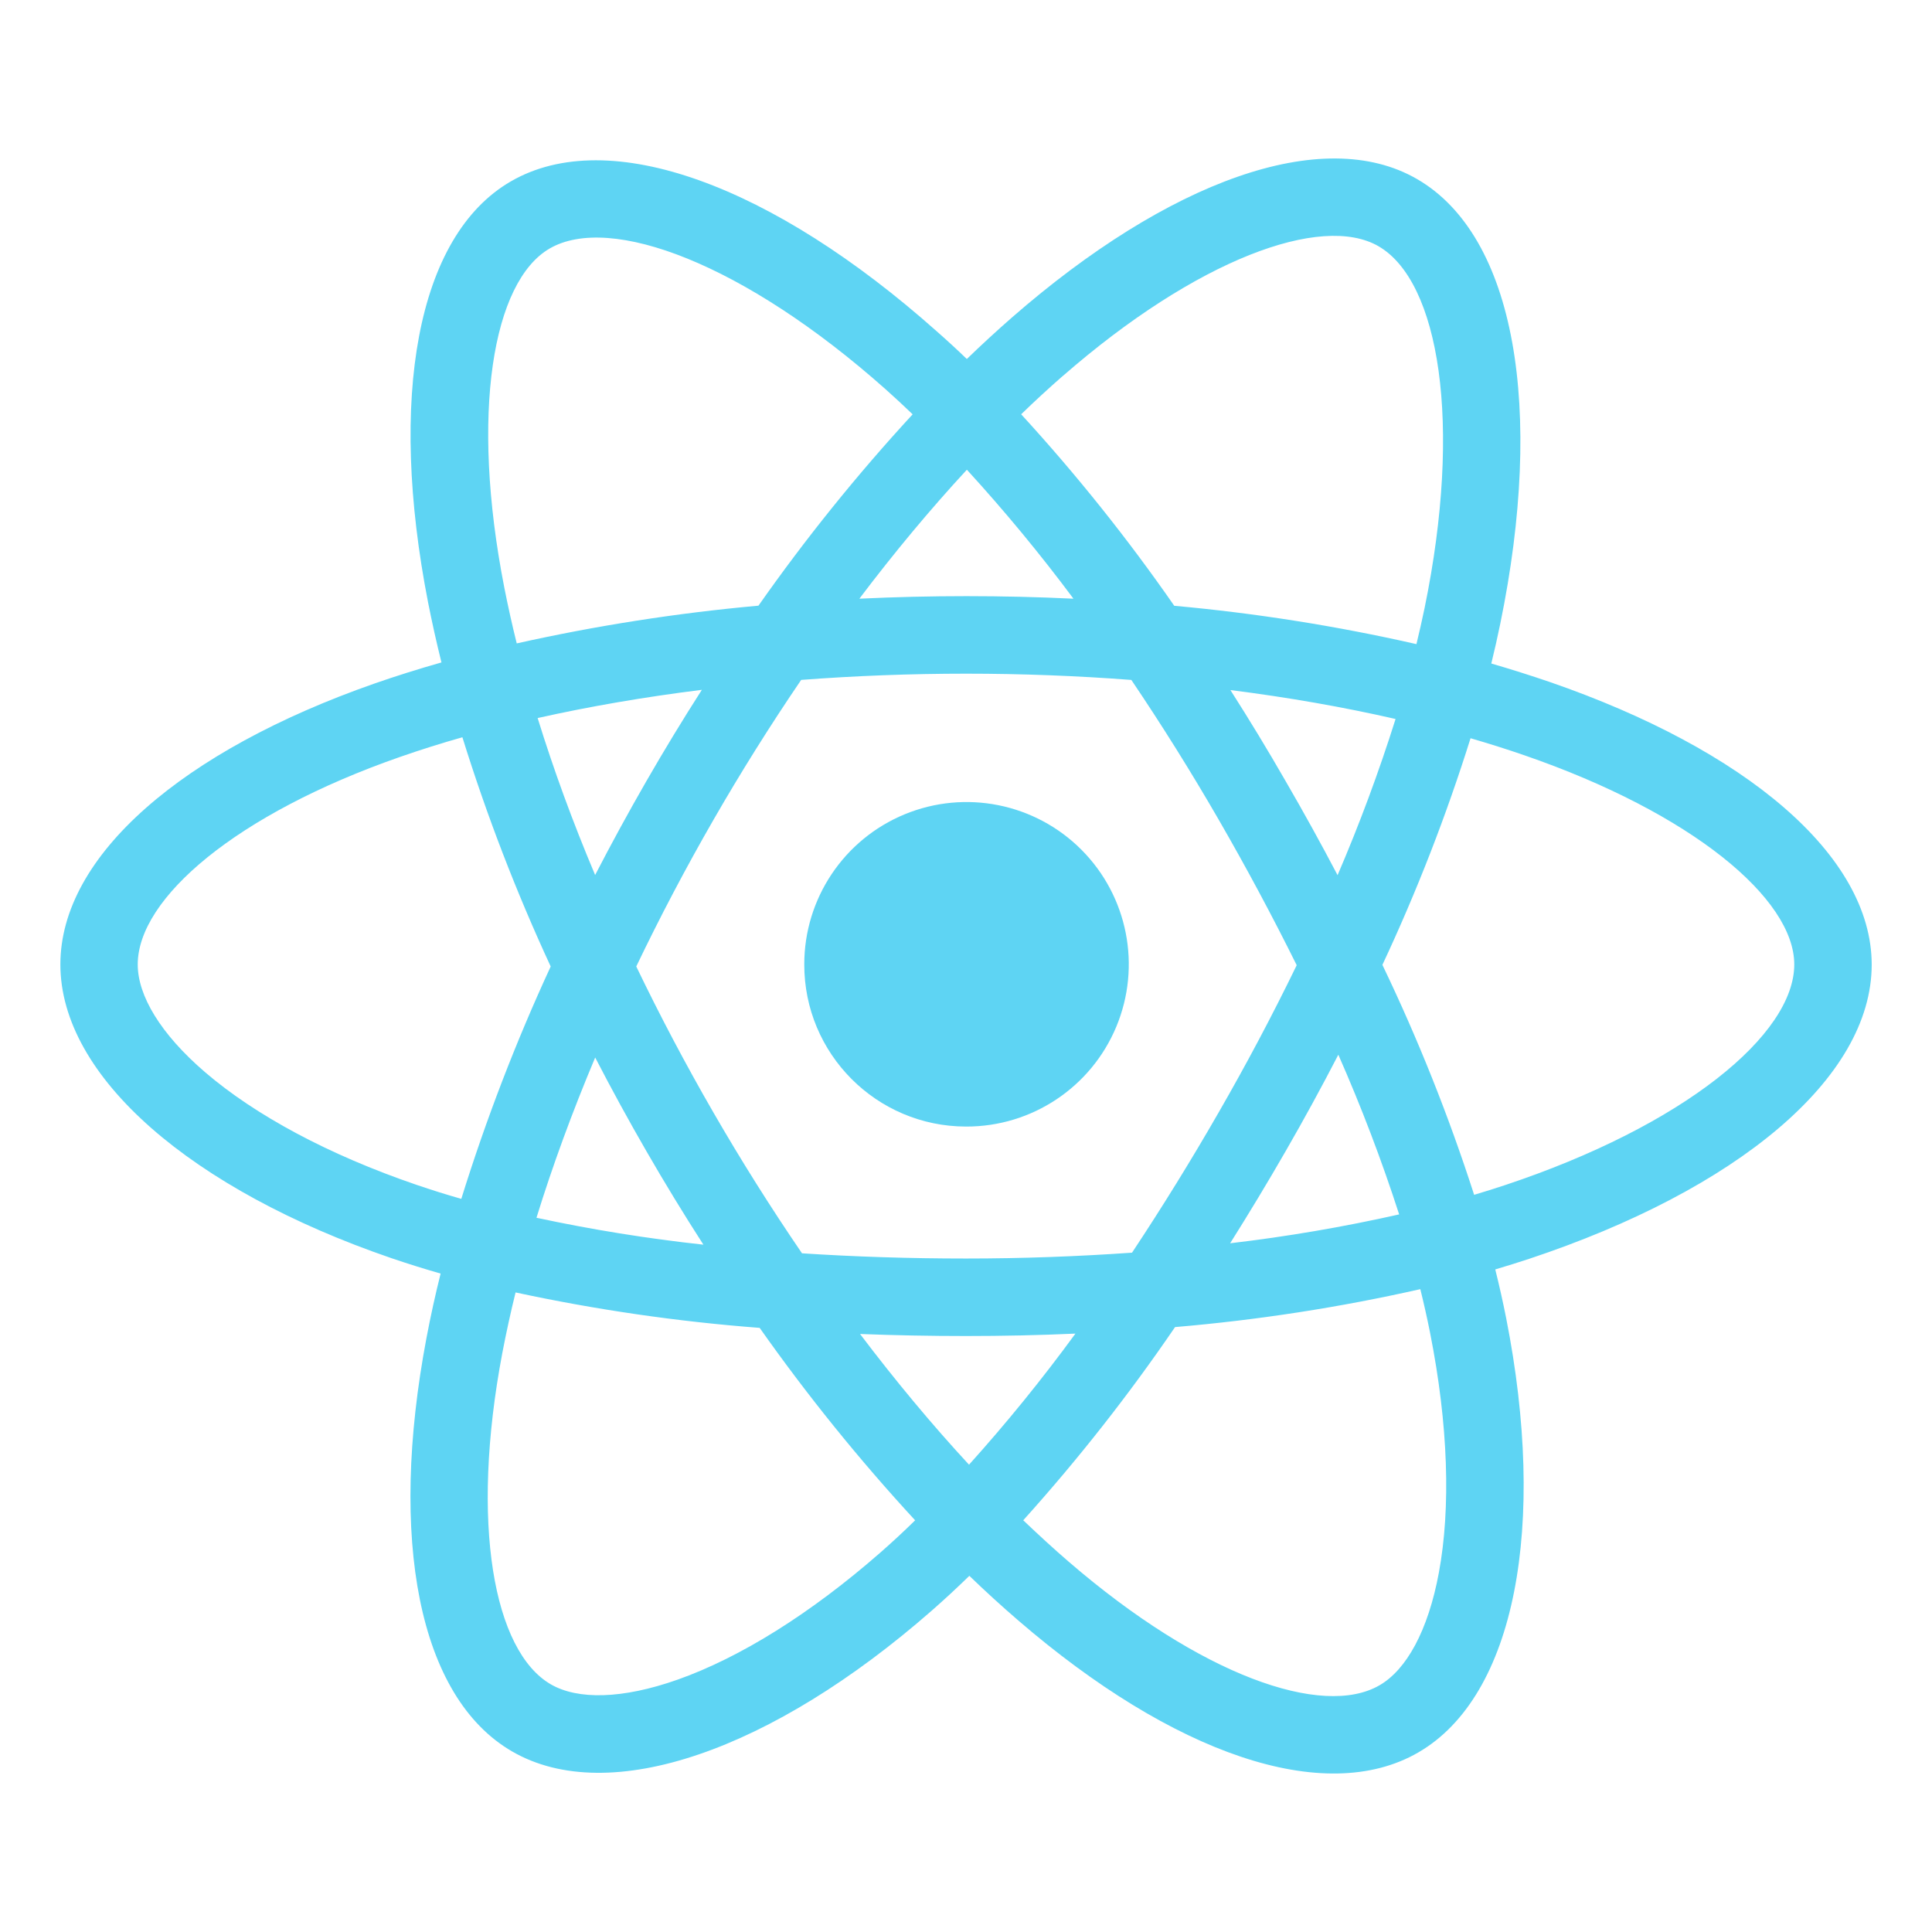
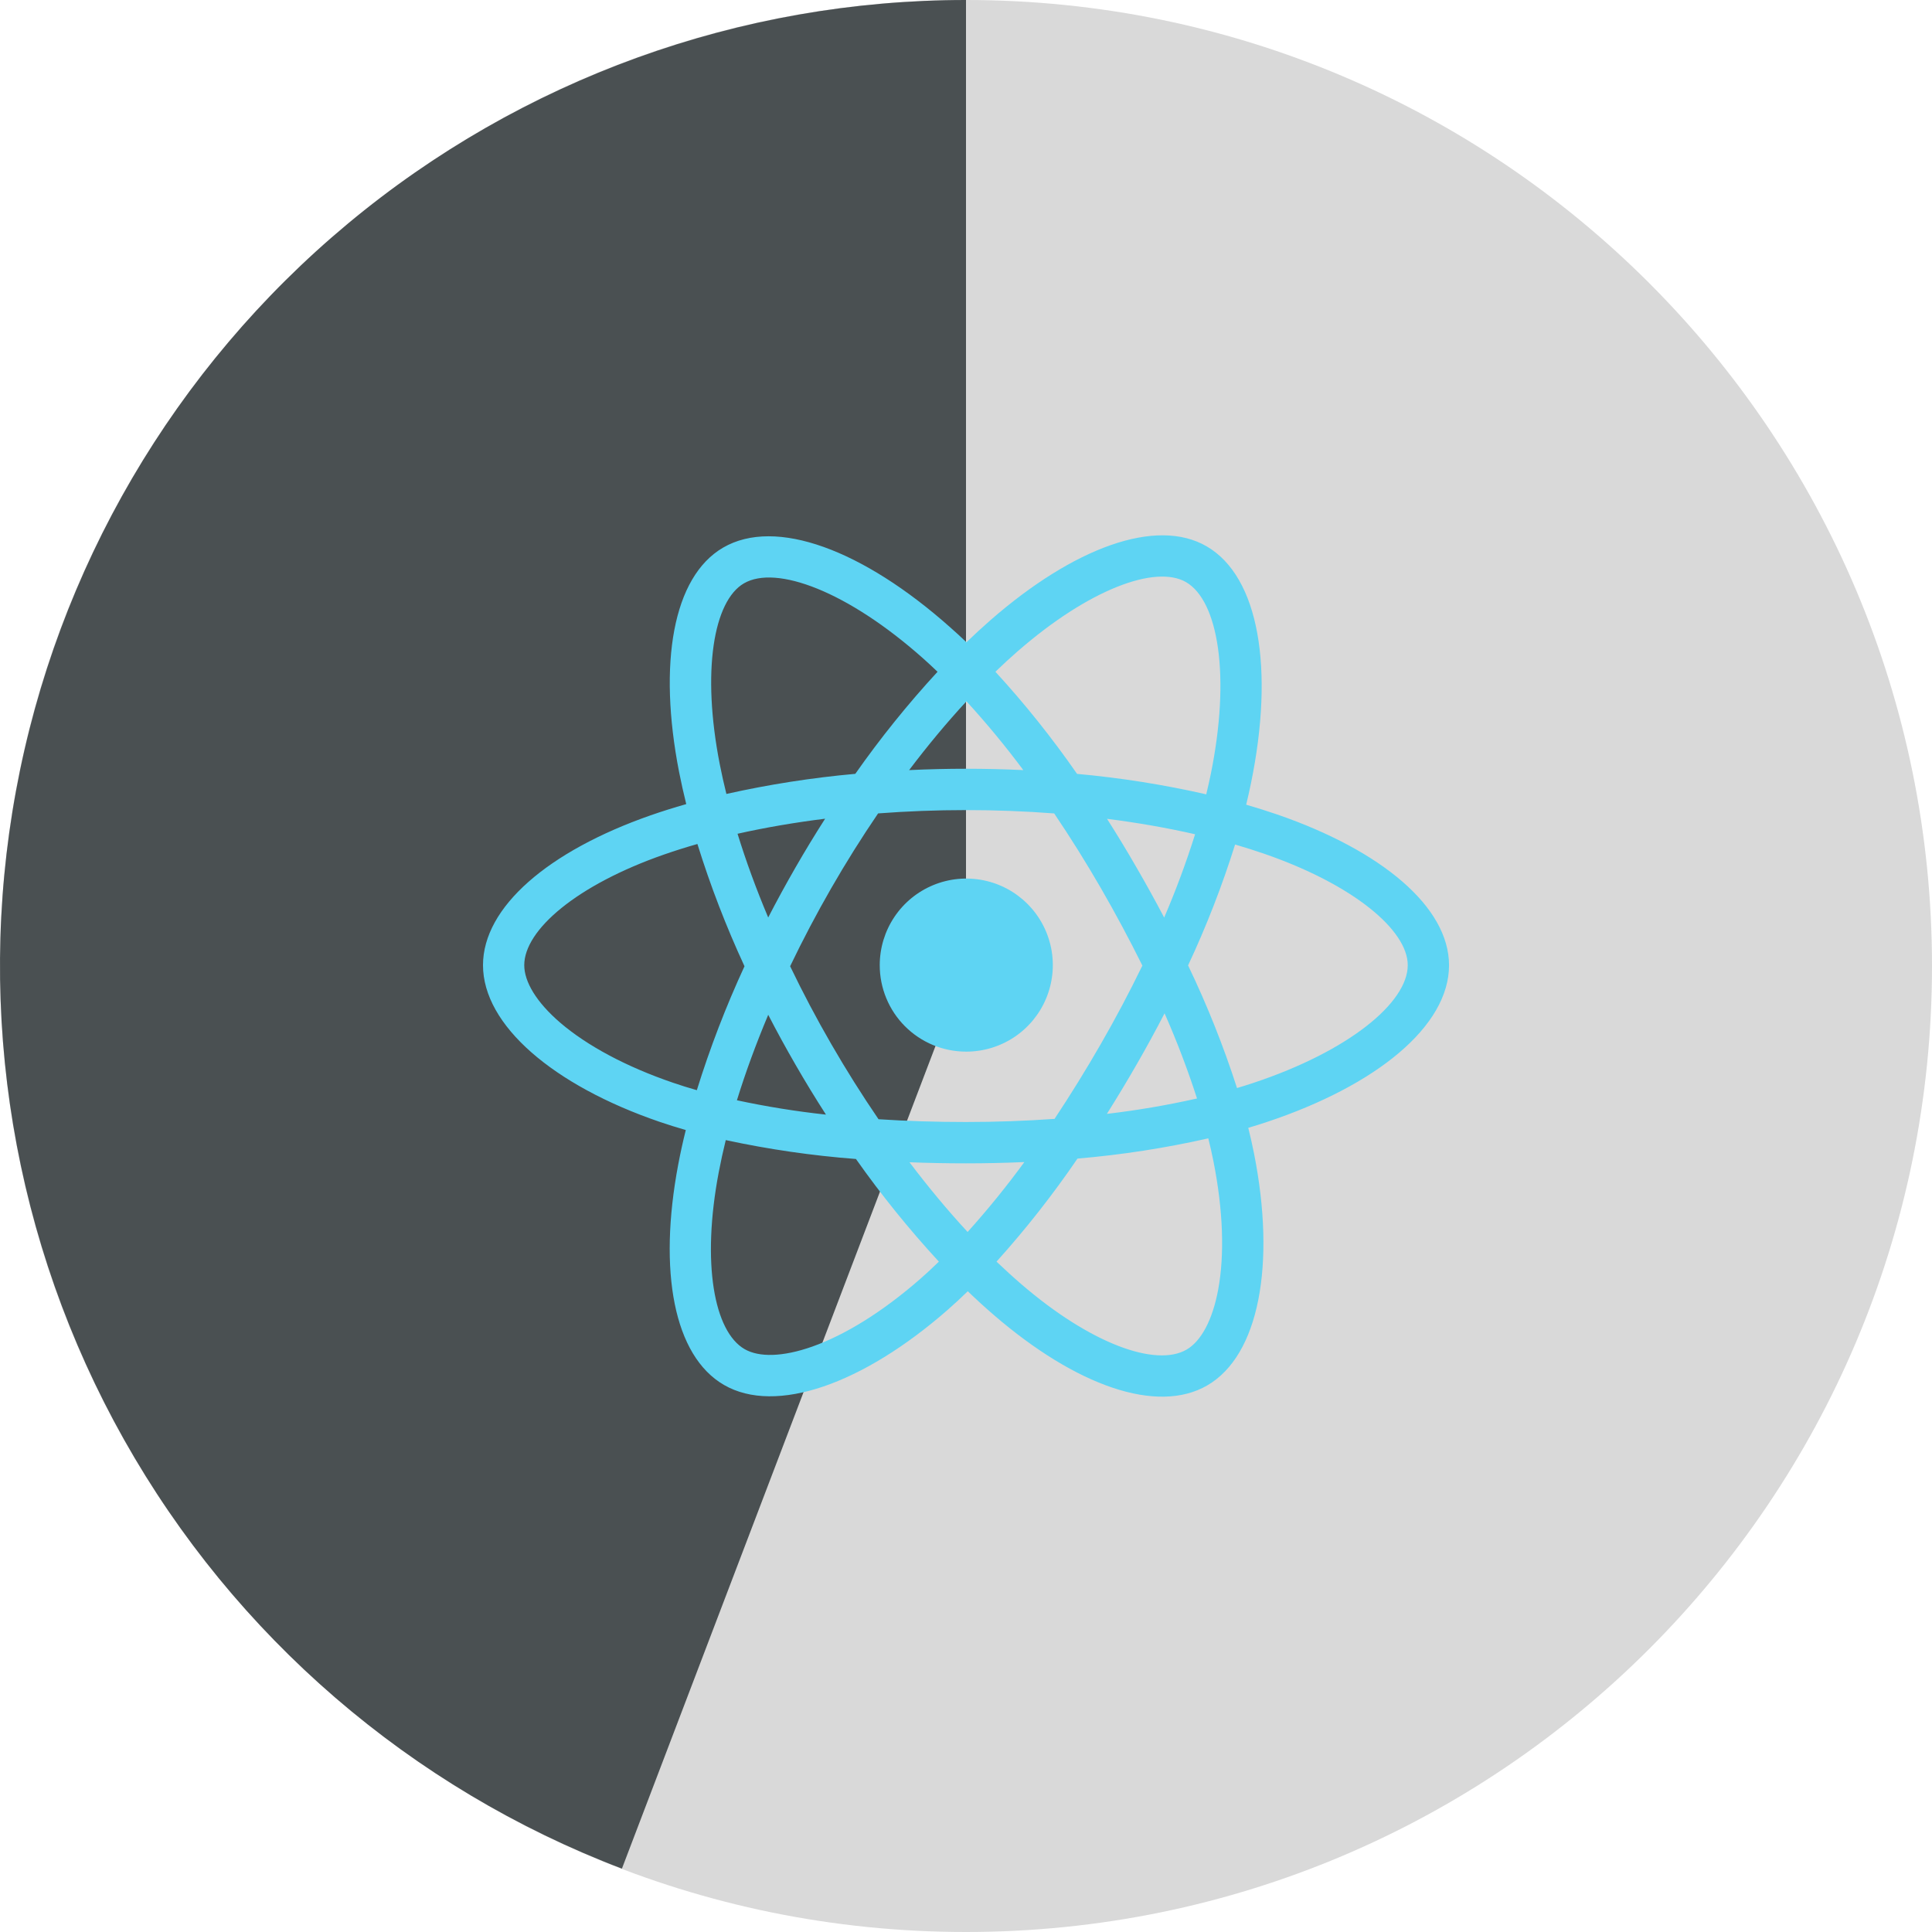
- <svg xmlns="http://www.w3.org/2000/svg" fill="#5ED4F3" width="800px" height="800px" viewBox="0 0 512 512">
-   <path d="M410.66,180.72h0q-7.67-2.62-15.45-4.88,1.29-5.25,2.38-10.56c11.7-56.9,4.05-102.74-22.06-117.83-25-14.48-66,.61-107.36,36.69q-6.1,5.34-11.95,11-3.9-3.76-8-7.36c-43.35-38.58-86.8-54.83-112.88-39.69-25,14.51-32.43,57.6-21.9,111.53q1.58,8,3.55,15.93c-6.15,1.75-12.09,3.62-17.77,5.6C48.46,198.9,16,226.73,16,255.59c0,29.82,34.84,59.72,87.77,77.85q6.44,2.19,13,4.07Q114.64,346,113,354.68c-10,53-2.2,95.07,22.75,109.49,25.77,14.89,69-.41,111.14-37.31q5-4.38,10-9.25,6.32,6.11,13,11.86c40.8,35.18,81.09,49.39,106,34.93,25.75-14.94,34.12-60.14,23.25-115.13q-1.25-6.3-2.88-12.86,4.56-1.35,8.93-2.79c55-18.27,90.83-47.81,90.83-78C496,226.62,462.5,198.61,410.66,180.72Zm-129-81.08c35.43-30.91,68.55-43.11,83.65-34.39h0c16.07,9.29,22.32,46.75,12.22,95.88q-1,4.8-2.16,9.57a487.83,487.83,0,0,0-64.18-10.16,481.27,481.27,0,0,0-40.57-50.75Q276,104.57,281.64,99.64ZM157.73,280.25q6.51,12.6,13.61,24.89,7.23,12.54,15.07,24.71a435.28,435.28,0,0,1-44.24-7.13C146.41,309,151.63,294.75,157.73,280.25Zm0-48.33c-6-14.19-11.08-28.15-15.25-41.63,13.7-3.07,28.3-5.58,43.52-7.48q-7.65,11.94-14.72,24.23T157.7,231.92Zm10.9,24.17q9.48-19.77,20.42-38.78h0q10.93-19,23.27-37.13c14.28-1.08,28.92-1.65,43.71-1.65s29.52.57,43.79,1.66q12.21,18.09,23.13,37t20.69,38.6Q334,275.63,323,294.73h0q-10.91,19-23,37.24c-14.25,1-29,1.55-44,1.55s-29.47-.47-43.46-1.38q-12.43-18.19-23.46-37.29T168.6,256.09ZM340.75,305q7.25-12.58,13.92-25.49h0a440.41,440.41,0,0,1,16.12,42.32A434.44,434.44,0,0,1,326,329.48Q333.62,317.39,340.75,305Zm13.72-73.07q-6.64-12.65-13.81-25h0q-7-12.18-14.59-24.06c15.31,1.94,30,4.52,43.77,7.67A439.89,439.89,0,0,1,354.47,231.93ZM256.23,124.48h0a439.75,439.75,0,0,1,28.25,34.18q-28.35-1.35-56.74,0C237.07,146.32,246.62,134.87,256.23,124.48ZM145.66,65.86c16.06-9.32,51.57,4,89,37.27,2.39,2.13,4.8,4.36,7.2,6.67A491.37,491.37,0,0,0,201,160.51a499.12,499.12,0,0,0-64.06,10q-1.83-7.36-3.3-14.82h0C124.59,109.46,130.58,74.61,145.66,65.86ZM122.25,317.71q-6-1.71-11.85-3.71c-23.4-8-42.73-18.44-56-29.81C42.52,274,36.5,263.83,36.5,255.59c0-17.51,26.06-39.85,69.52-55q8.19-2.85,16.52-5.21a493.54,493.54,0,0,0,23.4,60.75A502.46,502.46,0,0,0,122.25,317.71Zm111.13,93.67c-18.63,16.32-37.29,27.89-53.74,33.72h0c-14.78,5.23-26.55,5.38-33.66,1.27-15.14-8.75-21.44-42.54-12.85-87.86q1.53-8,3.5-16a480.85,480.85,0,0,0,64.69,9.39,501.2,501.2,0,0,0,41.2,51C239.54,405.83,236.49,408.65,233.38,411.38Zm23.42-23.22c-9.72-10.51-19.42-22.14-28.88-34.64q13.79.54,28.08.54c9.78,0,19.46-.21,29-.64A439.33,439.33,0,0,1,256.8,388.16Zm124.52,28.59c-2.86,15.44-8.61,25.74-15.72,29.86-15.13,8.78-47.48-2.63-82.36-32.72-4-3.44-8-7.13-12.07-11a484.54,484.54,0,0,0,40.23-51.2,477.84,477.84,0,0,0,65-10.05q1.47,5.94,2.6,11.64h0C383.81,377.58,384.5,399.56,381.32,416.75Zm17.4-102.64h0c-2.62.87-5.32,1.71-8.06,2.53a483.26,483.26,0,0,0-24.31-60.94,481.52,481.52,0,0,0,23.36-60.06c4.91,1.43,9.68,2.93,14.27,4.52,44.42,15.32,71.52,38,71.52,55.43C475.5,274.19,446.23,298.33,398.72,314.11Z" />
-   <path d="M256,298.55a43,43,0,1,0-42.86-43A42.91,42.91,0,0,0,256,298.55Z" />
+ <svg xmlns="http://www.w3.org/2000/svg" width="150" height="150" viewBox="0 0 150 150" fill="none">
+   <circle cx="75" cy="75" r="75" fill="#D9D9D9" />
+   <path d="M75 0C57.465 -2.09106e-07 40.484 6.144 27.009 17.365C13.533 28.585 4.415 44.173 1.24 61.418C-1.935 78.663 1.032 96.476 9.627 111.761C18.222 127.045 31.9 138.835 48.285 145.081L75 75L75 0Z" fill="#4A5052" />
+   <path d="M99.166 63.237C98.367 62.965 97.562 62.71 96.752 62.475C96.886 61.928 97.01 61.378 97.123 60.825C98.952 51.934 97.756 44.772 93.677 42.414C89.77 40.152 83.364 42.509 76.902 48.147C76.266 48.703 75.644 49.276 75.034 49.866C74.628 49.474 74.212 49.091 73.784 48.716C67.011 42.688 60.222 40.148 56.147 42.514C52.241 44.781 51.08 51.514 52.725 59.941C52.89 60.774 53.075 61.604 53.28 62.43C52.319 62.703 51.391 62.995 50.503 63.305C42.572 66.078 37.5 70.427 37.5 74.936C37.5 79.595 42.944 84.267 51.214 87.1C51.885 87.328 52.562 87.54 53.245 87.736C53.023 88.62 52.827 89.515 52.656 90.419C51.094 98.7 52.312 105.273 56.211 107.527C60.237 109.853 66.992 107.462 73.577 101.697C74.097 101.241 74.618 100.759 75.139 100.252C75.797 100.888 76.475 101.506 77.17 102.105C83.545 107.602 89.841 109.822 93.733 107.562C97.756 105.228 99.064 98.166 97.366 89.573C97.235 88.917 97.085 88.247 96.916 87.564C97.391 87.423 97.856 87.278 98.311 87.128C106.905 84.273 112.503 79.658 112.503 74.941C112.5 70.409 107.266 66.033 99.166 63.237ZM79.009 50.569C84.545 45.739 89.72 43.833 92.08 45.195C94.591 46.647 95.567 52.5 93.989 60.177C93.885 60.677 93.772 61.175 93.652 61.672C90.348 60.92 86.998 60.39 83.623 60.084C81.692 57.301 79.574 54.652 77.284 52.155C77.845 51.611 78.419 51.082 79.006 50.569H79.009ZM59.645 78.789C60.323 80.102 61.032 81.398 61.772 82.678C62.525 83.984 63.31 85.271 64.127 86.539C61.805 86.287 59.498 85.915 57.214 85.425C57.877 83.281 58.692 81.055 59.645 78.789ZM59.645 71.237C58.708 69.02 57.914 66.839 57.263 64.733C59.403 64.253 61.684 63.861 64.062 63.564C63.266 64.808 62.499 66.07 61.763 67.35C61.026 68.63 60.319 69.926 59.641 71.237H59.645ZM61.348 75.014C62.336 72.955 63.4 70.935 64.539 68.955C65.678 66.975 66.89 65.042 68.175 63.153C70.406 62.984 72.694 62.895 75.005 62.895C77.316 62.895 79.617 62.984 81.847 63.155C83.119 65.039 84.323 66.966 85.461 68.936C86.598 70.906 87.676 72.916 88.694 74.967C87.69 77.034 86.615 79.062 85.469 81.052C84.332 83.031 83.134 84.97 81.875 86.87C79.648 87.027 77.344 87.112 75 87.112C72.656 87.112 70.395 87.039 68.209 86.897C66.915 85.002 65.693 83.06 64.544 81.07C63.395 79.081 62.328 77.062 61.344 75.014H61.348ZM88.242 82.656C88.997 81.346 89.722 80.018 90.417 78.673C91.37 80.833 92.21 83.04 92.936 85.286C90.626 85.806 88.29 86.205 85.938 86.481C86.731 85.222 87.499 83.947 88.242 82.656ZM90.386 71.239C89.694 69.921 88.975 68.619 88.228 67.333C87.499 66.064 86.739 64.811 85.948 63.573C88.341 63.877 90.636 64.28 92.787 64.772C92.096 66.966 91.294 69.125 90.386 71.239ZM75.036 54.45C76.596 56.155 78.069 57.937 79.45 59.791C76.497 59.65 73.542 59.65 70.584 59.791C72.042 57.862 73.534 56.073 75.036 54.45ZM57.759 45.291C60.269 43.834 65.817 45.916 71.666 51.114C72.039 51.447 72.416 51.795 72.791 52.156C70.49 54.653 68.357 57.3 66.406 60.08C63.039 60.383 59.696 60.905 56.397 61.642C56.206 60.876 56.034 60.104 55.881 59.327C54.467 52.103 55.403 46.658 57.759 45.291ZM54.102 84.642C53.477 84.464 52.859 84.271 52.25 84.062C48.594 82.812 45.573 81.181 43.5 79.405C41.644 77.812 40.703 76.223 40.703 74.936C40.703 72.2 44.775 68.709 51.566 66.342C52.419 66.045 53.279 65.774 54.147 65.528C55.155 68.769 56.377 71.94 57.803 75.02C56.36 78.143 55.123 81.357 54.102 84.642ZM71.466 99.278C68.555 101.828 65.639 103.636 63.069 104.547C60.759 105.364 58.92 105.387 57.809 104.745C55.444 103.378 54.459 98.098 55.802 91.017C55.961 90.184 56.143 89.35 56.348 88.517C59.681 89.235 63.058 89.725 66.456 89.984C68.426 92.778 70.576 95.44 72.894 97.953C72.428 98.411 71.952 98.852 71.466 99.278ZM75.125 95.65C73.606 94.008 72.091 92.191 70.612 90.237C72.049 90.294 73.511 90.322 75 90.322C76.528 90.322 78.041 90.289 79.531 90.222C78.156 92.105 76.685 93.917 75.125 95.65ZM94.581 100.117C94.134 102.53 93.236 104.139 92.125 104.783C89.761 106.155 84.706 104.372 79.256 99.67C78.631 99.133 78.006 98.556 77.37 97.952C79.643 95.429 81.743 92.756 83.656 89.952C87.074 89.662 90.467 89.137 93.812 88.381C93.966 89 94.101 89.606 94.219 90.2C94.97 93.997 95.078 97.431 94.581 100.117ZM97.3 84.08C96.891 84.216 96.469 84.347 96.041 84.475C94.992 81.219 93.723 78.037 92.242 74.953C93.667 71.91 94.886 68.775 95.892 65.569C96.659 65.792 97.405 66.027 98.122 66.275C105.063 68.669 109.297 72.213 109.297 74.936C109.297 77.842 104.723 81.614 97.3 84.08Z" fill="#5ED4F3" />
+   <path d="M75 81.648C76.33 81.653 77.631 81.262 78.739 80.527C79.847 79.791 80.711 78.743 81.223 77.516C81.735 76.289 81.871 74.937 81.614 73.632C81.358 72.328 80.719 71.129 79.781 70.187C78.842 69.245 77.645 68.603 76.341 68.342C75.037 68.081 73.685 68.213 72.456 68.72C71.227 69.228 70.176 70.089 69.437 71.195C68.698 72.3 68.303 73.6 68.303 74.93C68.301 75.811 68.473 76.683 68.809 77.498C69.144 78.313 69.637 79.053 70.259 79.677C70.881 80.301 71.62 80.796 72.433 81.135C73.247 81.473 74.119 81.647 75 81.648Z" fill="#5ED4F3" />
</svg>
